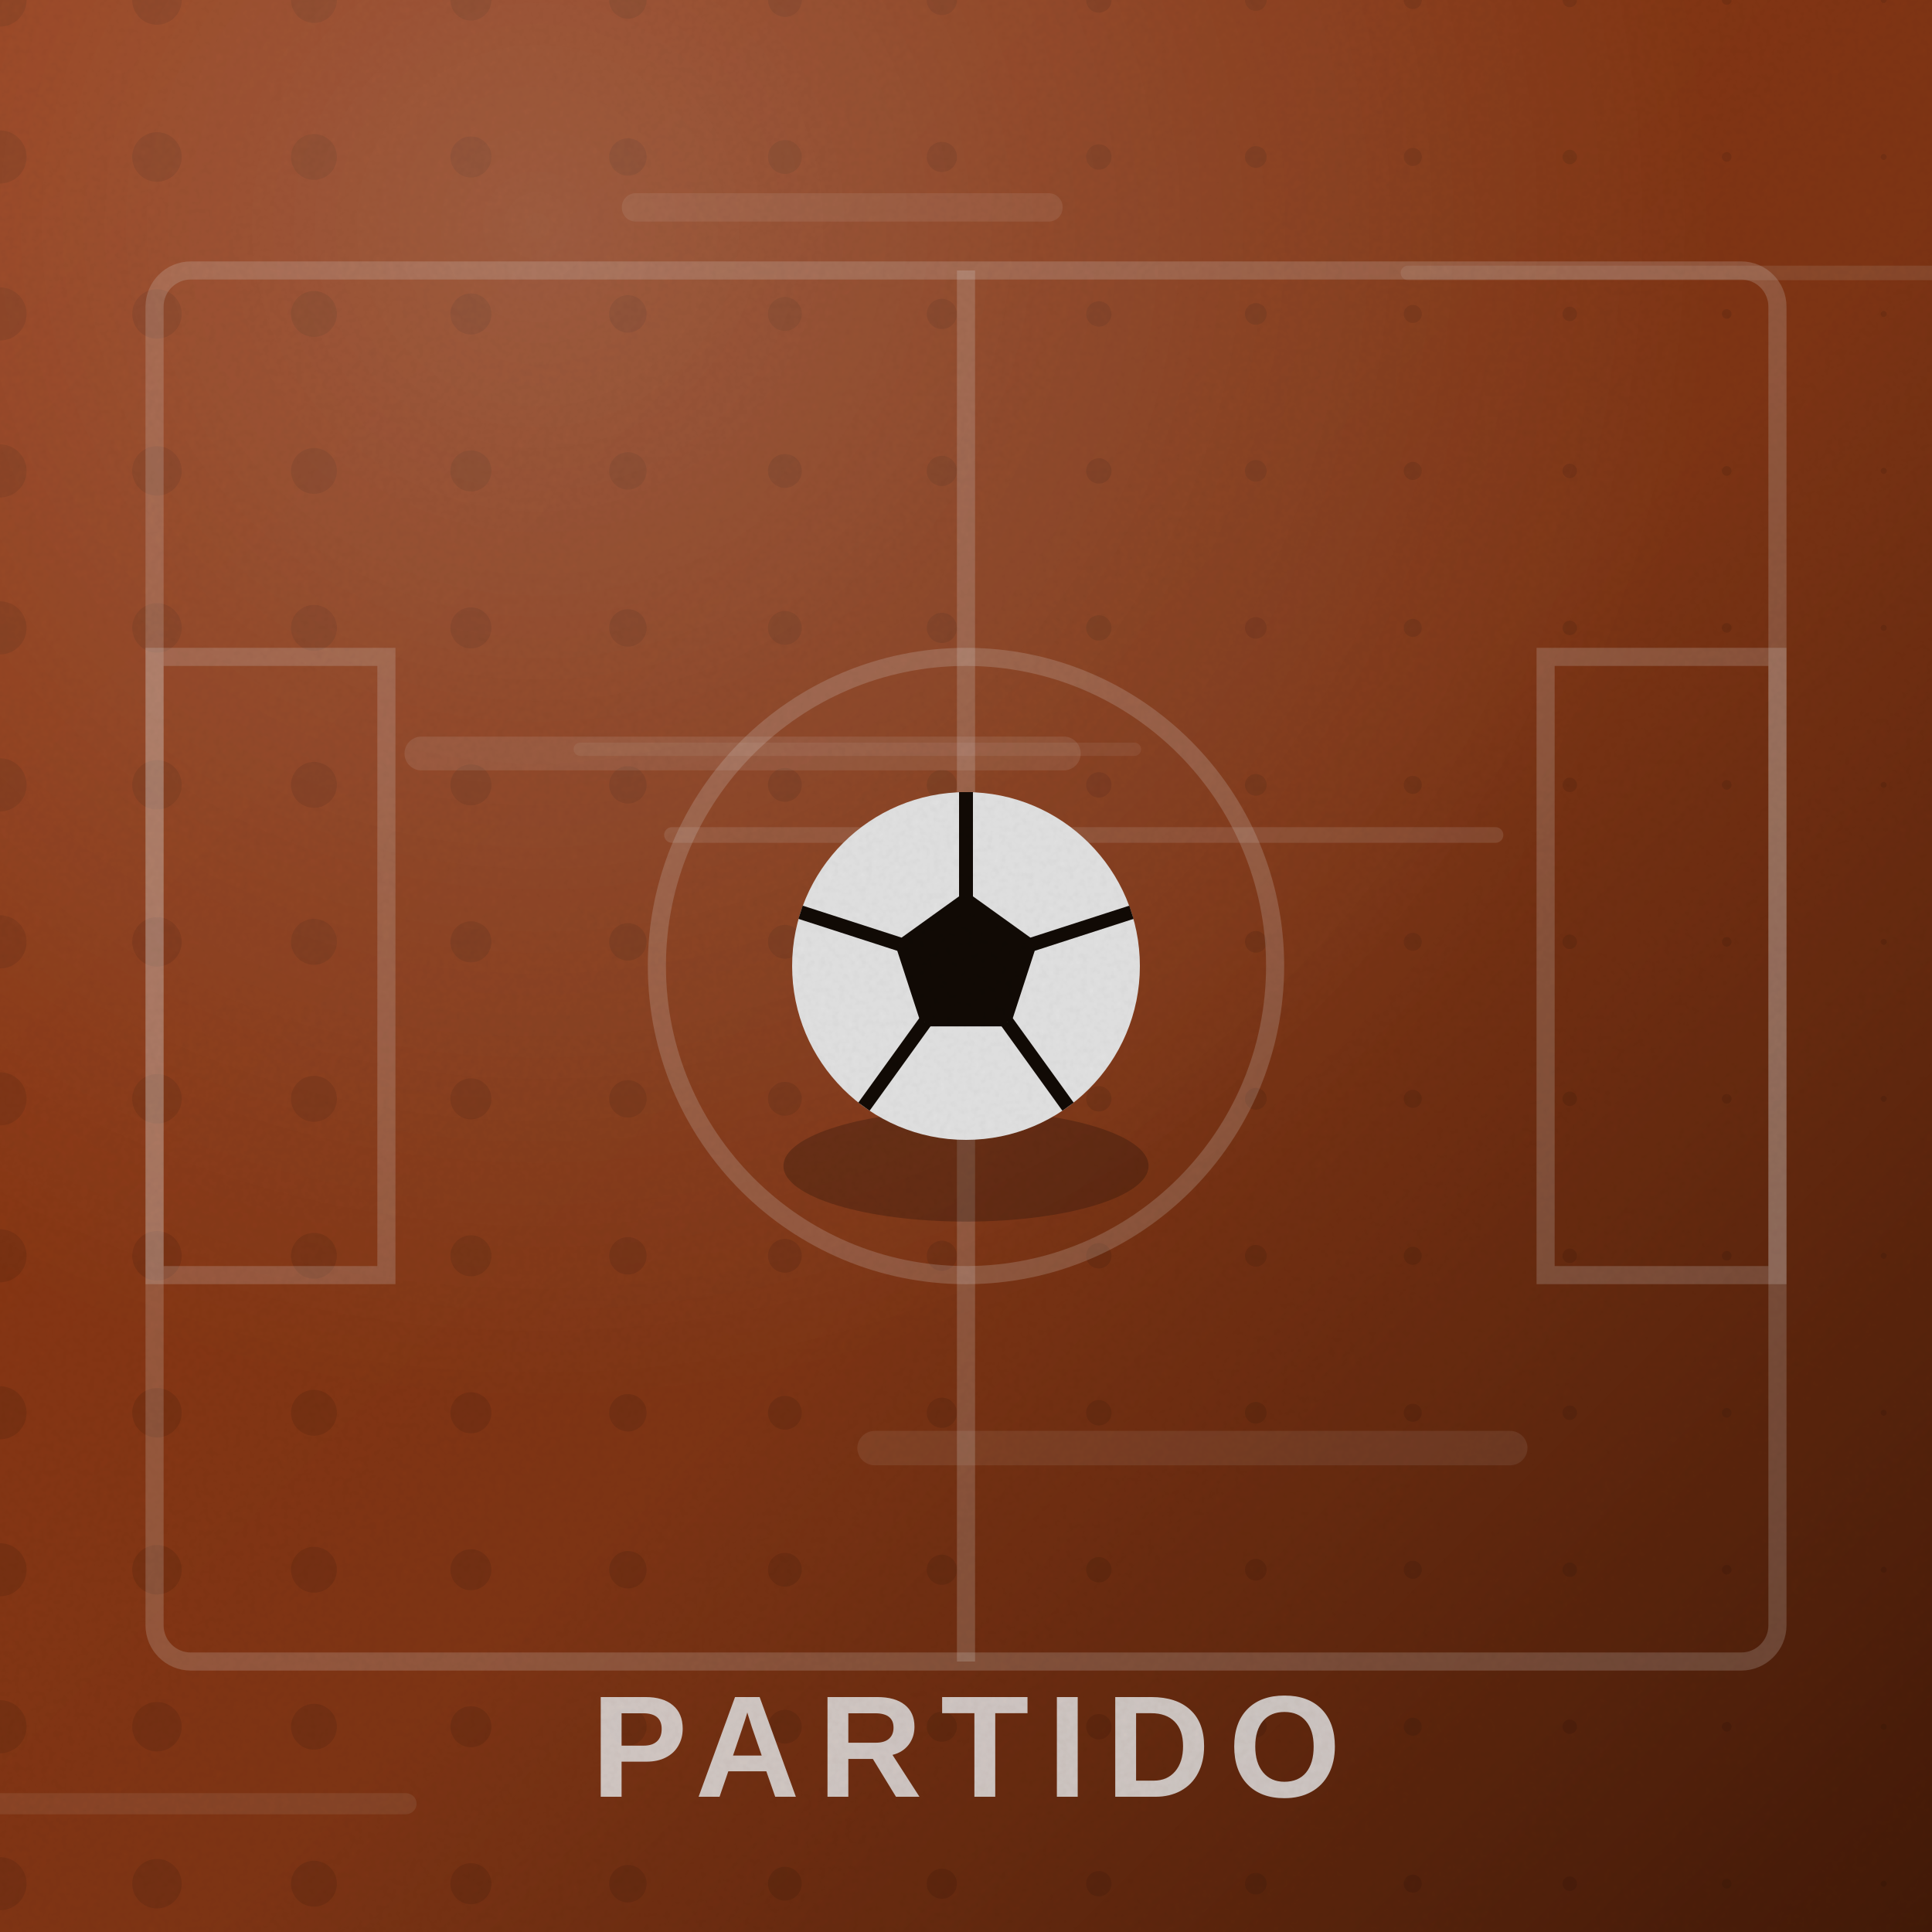
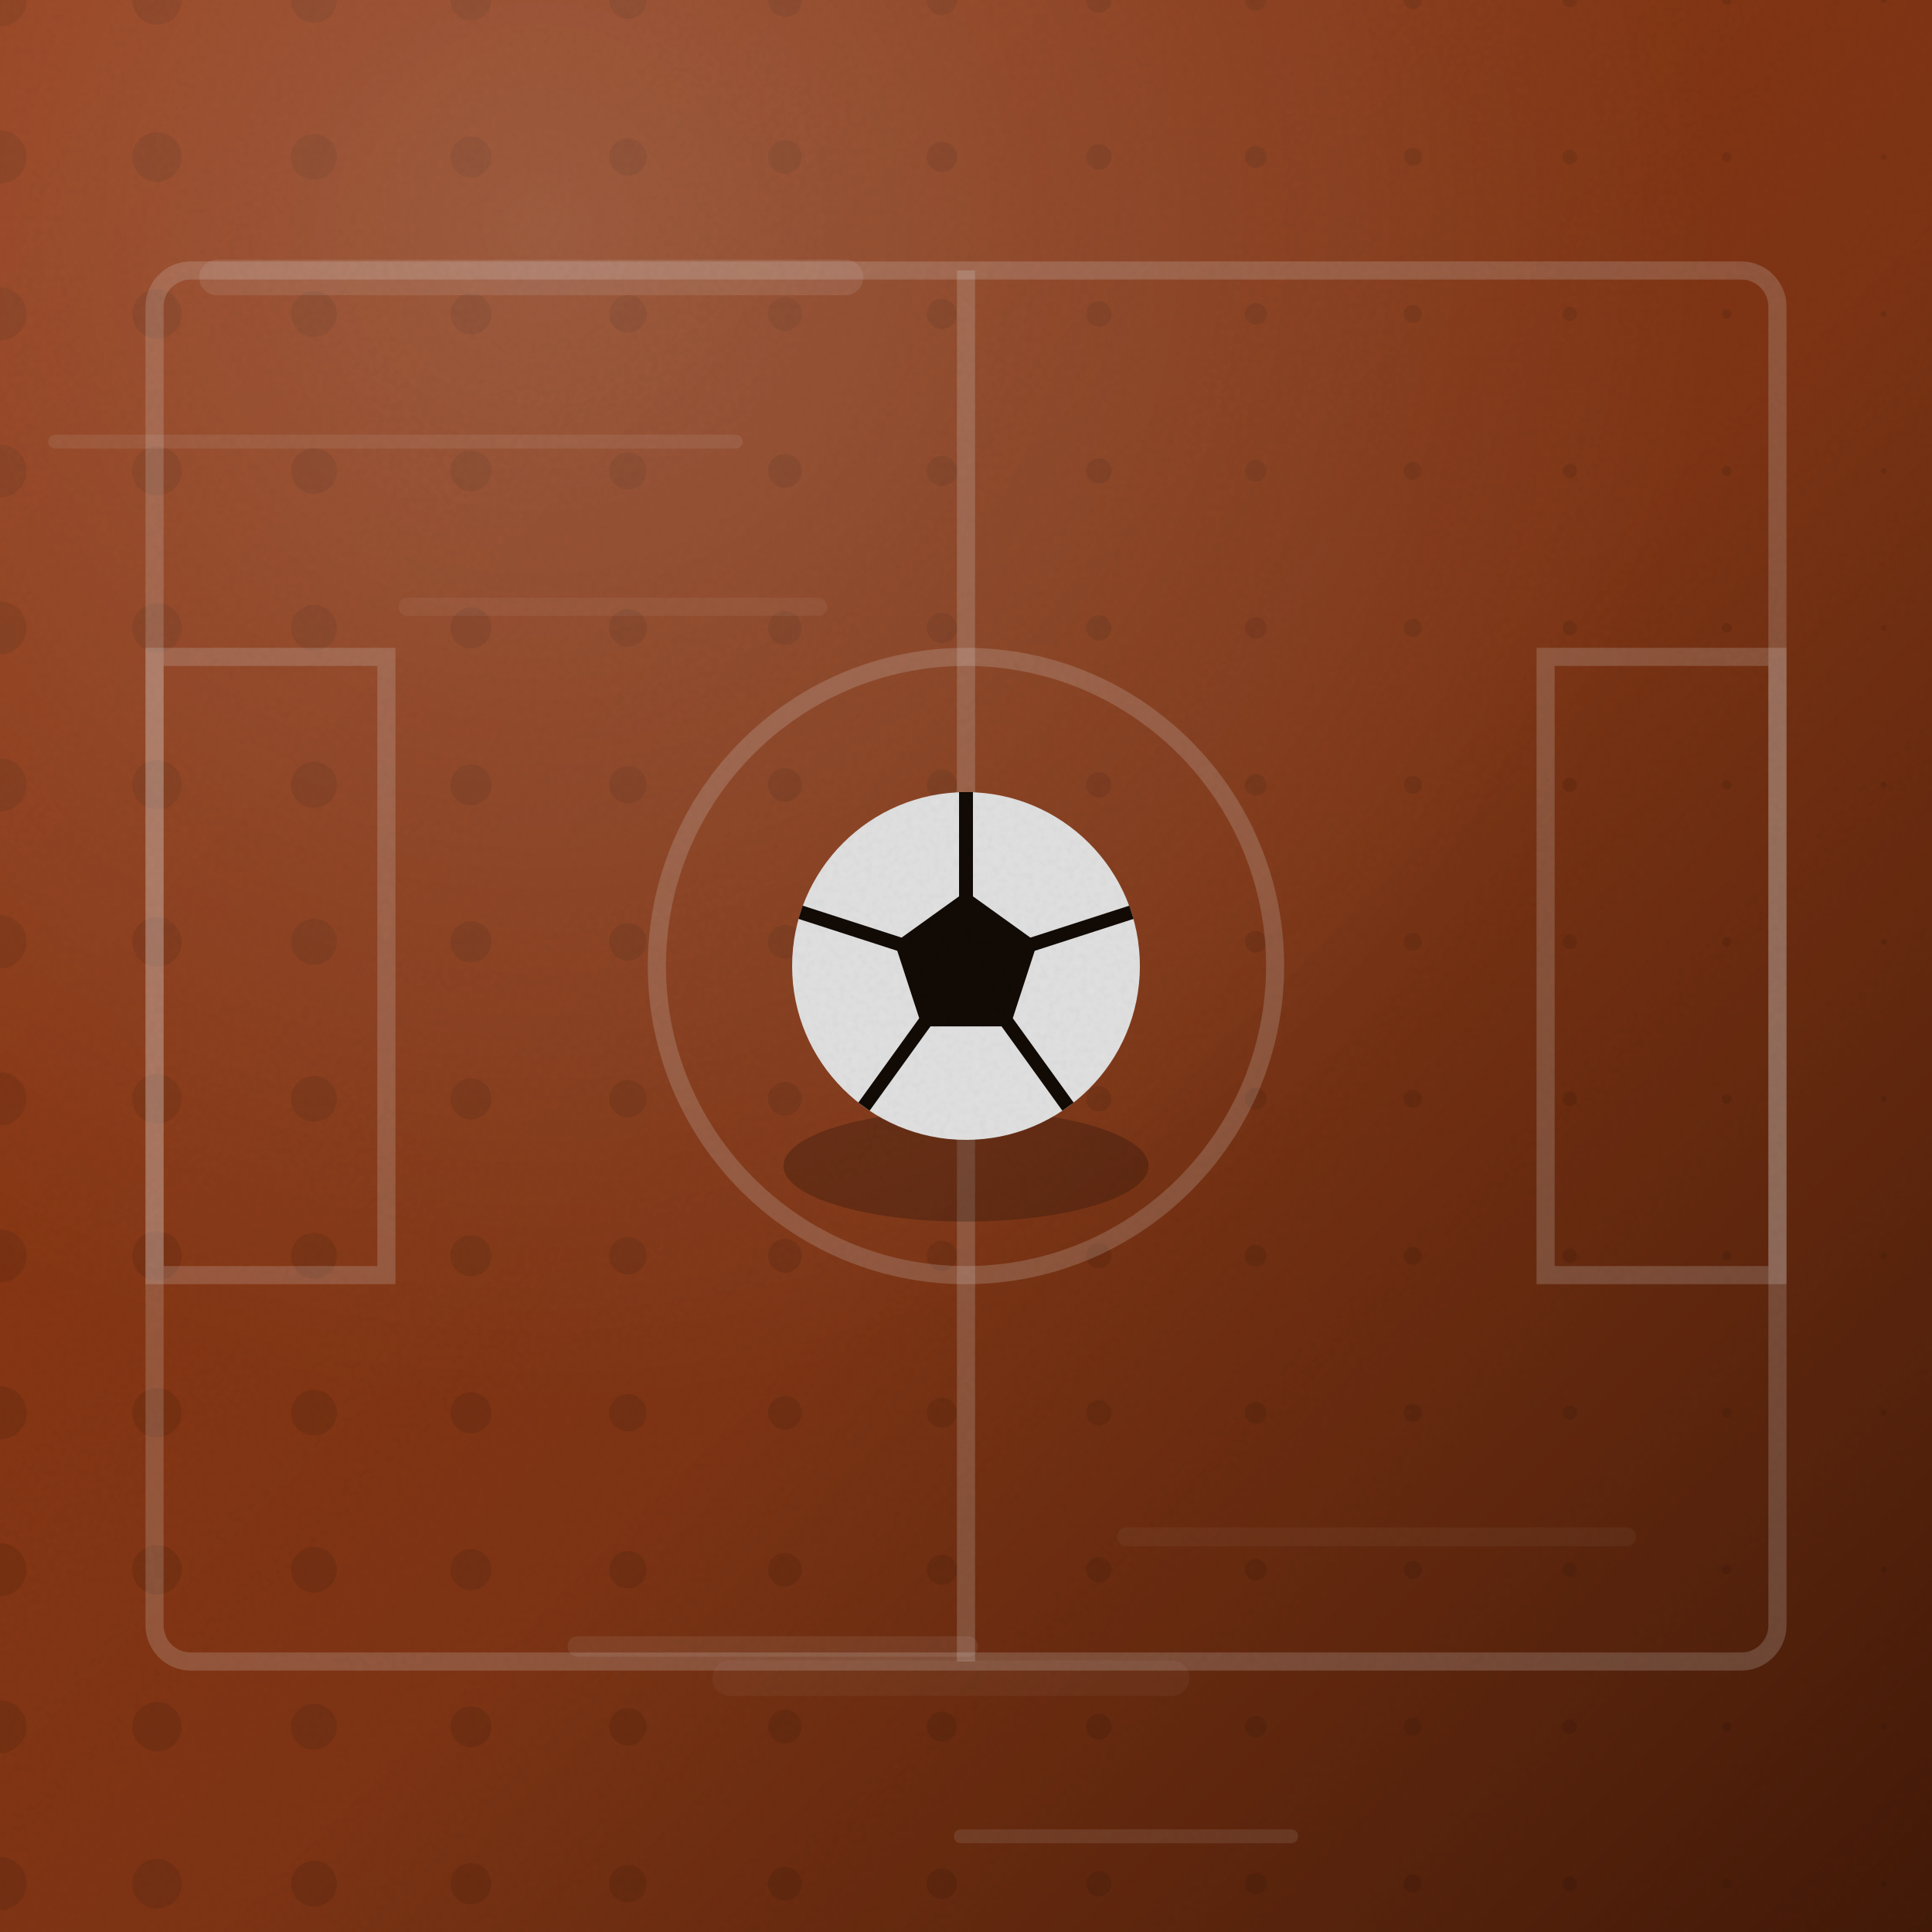
<svg xmlns="http://www.w3.org/2000/svg" viewBox="0 0 320 320" width="320" height="320" role="img" aria-label="story-6.svg">
  <defs>
    <linearGradient id="g" x1="0" y1="0" x2="1" y2="1">
      <stop offset="0" stop-color="#a83e12" />
      <stop offset="0.55" stop-color="#8f3b16" />
      <stop offset="1" stop-color="#4a1c07" />
    </linearGradient>
    <radialGradient id="v" cx="0.28" cy="0.12" r="1.1">
      <stop offset="0" stop-color="#fff" stop-opacity="0.22" />
      <stop offset="0.55" stop-color="#fff" stop-opacity="0" />
    </radialGradient>
    <filter id="n">
      <feTurbulence type="fractalNoise" baseFrequency="0.9" numOctaves="2" stitchTiles="stitch" result="t" />
      <feColorMatrix in="t" type="matrix" values="0 0 0 0 0 0 0 0 0 0 0 0 0 0 0 0 0 0 0.045 0" />
    </filter>
  </defs>
  <rect width="320" height="320" fill="url(#g)" />
  <g fill="#000" opacity="0.1">
    <circle cx="0" cy="0" r="4.4" />
    <circle cx="26" cy="0" r="4.1" />
    <circle cx="52" cy="0" r="3.8" />
    <circle cx="78" cy="0" r="3.4" />
    <circle cx="104" cy="0" r="3.1" />
    <circle cx="130" cy="0" r="2.8" />
    <circle cx="156" cy="0" r="2.5" />
    <circle cx="182" cy="0" r="2.1" />
    <circle cx="208" cy="0" r="1.8" />
    <circle cx="234" cy="0" r="1.5" />
    <circle cx="260" cy="0" r="1.2" />
    <circle cx="286" cy="0" r="0.8" />
    <circle cx="312" cy="0" r="0.5" />
    <circle cx="0" cy="26" r="4.4" />
    <circle cx="26" cy="26" r="4.1" />
    <circle cx="52" cy="26" r="3.8" />
    <circle cx="78" cy="26" r="3.4" />
    <circle cx="104" cy="26" r="3.1" />
    <circle cx="130" cy="26" r="2.8" />
    <circle cx="156" cy="26" r="2.5" />
    <circle cx="182" cy="26" r="2.1" />
    <circle cx="208" cy="26" r="1.8" />
    <circle cx="234" cy="26" r="1.5" />
    <circle cx="260" cy="26" r="1.2" />
    <circle cx="286" cy="26" r="0.8" />
    <circle cx="312" cy="26" r="0.5" />
    <circle cx="0" cy="52" r="4.4" />
    <circle cx="26" cy="52" r="4.1" />
    <circle cx="52" cy="52" r="3.8" />
    <circle cx="78" cy="52" r="3.4" />
    <circle cx="104" cy="52" r="3.1" />
    <circle cx="130" cy="52" r="2.8" />
    <circle cx="156" cy="52" r="2.5" />
    <circle cx="182" cy="52" r="2.1" />
    <circle cx="208" cy="52" r="1.8" />
    <circle cx="234" cy="52" r="1.5" />
    <circle cx="260" cy="52" r="1.2" />
    <circle cx="286" cy="52" r="0.8" />
    <circle cx="312" cy="52" r="0.5" />
    <circle cx="0" cy="78" r="4.4" />
    <circle cx="26" cy="78" r="4.1" />
    <circle cx="52" cy="78" r="3.8" />
    <circle cx="78" cy="78" r="3.4" />
    <circle cx="104" cy="78" r="3.1" />
    <circle cx="130" cy="78" r="2.8" />
    <circle cx="156" cy="78" r="2.5" />
    <circle cx="182" cy="78" r="2.1" />
    <circle cx="208" cy="78" r="1.8" />
    <circle cx="234" cy="78" r="1.5" />
    <circle cx="260" cy="78" r="1.2" />
    <circle cx="286" cy="78" r="0.8" />
    <circle cx="312" cy="78" r="0.5" />
    <circle cx="0" cy="104" r="4.4" />
    <circle cx="26" cy="104" r="4.1" />
    <circle cx="52" cy="104" r="3.8" />
    <circle cx="78" cy="104" r="3.4" />
    <circle cx="104" cy="104" r="3.1" />
    <circle cx="130" cy="104" r="2.8" />
    <circle cx="156" cy="104" r="2.5" />
    <circle cx="182" cy="104" r="2.1" />
    <circle cx="208" cy="104" r="1.8" />
    <circle cx="234" cy="104" r="1.5" />
    <circle cx="260" cy="104" r="1.2" />
    <circle cx="286" cy="104" r="0.8" />
    <circle cx="312" cy="104" r="0.5" />
    <circle cx="0" cy="130" r="4.4" />
    <circle cx="26" cy="130" r="4.1" />
    <circle cx="52" cy="130" r="3.8" />
    <circle cx="78" cy="130" r="3.4" />
    <circle cx="104" cy="130" r="3.1" />
    <circle cx="130" cy="130" r="2.8" />
    <circle cx="156" cy="130" r="2.5" />
    <circle cx="182" cy="130" r="2.1" />
    <circle cx="208" cy="130" r="1.8" />
    <circle cx="234" cy="130" r="1.5" />
    <circle cx="260" cy="130" r="1.2" />
    <circle cx="286" cy="130" r="0.8" />
    <circle cx="312" cy="130" r="0.5" />
    <circle cx="0" cy="156" r="4.4" />
    <circle cx="26" cy="156" r="4.1" />
    <circle cx="52" cy="156" r="3.8" />
    <circle cx="78" cy="156" r="3.4" />
    <circle cx="104" cy="156" r="3.1" />
    <circle cx="130" cy="156" r="2.8" />
    <circle cx="156" cy="156" r="2.5" />
    <circle cx="182" cy="156" r="2.1" />
    <circle cx="208" cy="156" r="1.8" />
    <circle cx="234" cy="156" r="1.5" />
    <circle cx="260" cy="156" r="1.2" />
    <circle cx="286" cy="156" r="0.8" />
    <circle cx="312" cy="156" r="0.5" />
    <circle cx="0" cy="182" r="4.4" />
    <circle cx="26" cy="182" r="4.1" />
    <circle cx="52" cy="182" r="3.8" />
    <circle cx="78" cy="182" r="3.4" />
    <circle cx="104" cy="182" r="3.1" />
    <circle cx="130" cy="182" r="2.8" />
    <circle cx="156" cy="182" r="2.5" />
    <circle cx="182" cy="182" r="2.1" />
    <circle cx="208" cy="182" r="1.8" />
    <circle cx="234" cy="182" r="1.5" />
    <circle cx="260" cy="182" r="1.2" />
    <circle cx="286" cy="182" r="0.8" />
    <circle cx="312" cy="182" r="0.5" />
    <circle cx="0" cy="208" r="4.4" />
    <circle cx="26" cy="208" r="4.1" />
    <circle cx="52" cy="208" r="3.8" />
    <circle cx="78" cy="208" r="3.4" />
    <circle cx="104" cy="208" r="3.1" />
    <circle cx="130" cy="208" r="2.8" />
    <circle cx="156" cy="208" r="2.5" />
    <circle cx="182" cy="208" r="2.1" />
    <circle cx="208" cy="208" r="1.8" />
    <circle cx="234" cy="208" r="1.5" />
    <circle cx="260" cy="208" r="1.2" />
    <circle cx="286" cy="208" r="0.8" />
    <circle cx="312" cy="208" r="0.5" />
    <circle cx="0" cy="234" r="4.4" />
    <circle cx="26" cy="234" r="4.1" />
    <circle cx="52" cy="234" r="3.8" />
    <circle cx="78" cy="234" r="3.4" />
    <circle cx="104" cy="234" r="3.1" />
    <circle cx="130" cy="234" r="2.8" />
    <circle cx="156" cy="234" r="2.5" />
    <circle cx="182" cy="234" r="2.1" />
    <circle cx="208" cy="234" r="1.8" />
    <circle cx="234" cy="234" r="1.5" />
    <circle cx="260" cy="234" r="1.2" />
    <circle cx="286" cy="234" r="0.8" />
    <circle cx="312" cy="234" r="0.5" />
    <circle cx="0" cy="260" r="4.4" />
    <circle cx="26" cy="260" r="4.1" />
    <circle cx="52" cy="260" r="3.8" />
    <circle cx="78" cy="260" r="3.4" />
    <circle cx="104" cy="260" r="3.1" />
    <circle cx="130" cy="260" r="2.8" />
    <circle cx="156" cy="260" r="2.5" />
    <circle cx="182" cy="260" r="2.1" />
    <circle cx="208" cy="260" r="1.8" />
    <circle cx="234" cy="260" r="1.5" />
    <circle cx="260" cy="260" r="1.2" />
    <circle cx="286" cy="260" r="0.8" />
    <circle cx="312" cy="260" r="0.5" />
    <circle cx="0" cy="286" r="4.4" />
    <circle cx="26" cy="286" r="4.1" />
    <circle cx="52" cy="286" r="3.8" />
    <circle cx="78" cy="286" r="3.4" />
    <circle cx="104" cy="286" r="3.1" />
    <circle cx="130" cy="286" r="2.8" />
    <circle cx="156" cy="286" r="2.5" />
    <circle cx="182" cy="286" r="2.1" />
    <circle cx="208" cy="286" r="1.8" />
    <circle cx="234" cy="286" r="1.5" />
    <circle cx="260" cy="286" r="1.2" />
    <circle cx="286" cy="286" r="0.8" />
    <circle cx="312" cy="286" r="0.5" />
    <circle cx="0" cy="312" r="4.4" />
    <circle cx="26" cy="312" r="4.1" />
    <circle cx="52" cy="312" r="3.8" />
    <circle cx="78" cy="312" r="3.4" />
    <circle cx="104" cy="312" r="3.1" />
    <circle cx="130" cy="312" r="2.8" />
    <circle cx="156" cy="312" r="2.5" />
    <circle cx="182" cy="312" r="2.1" />
    <circle cx="208" cy="312" r="1.8" />
    <circle cx="234" cy="312" r="1.5" />
    <circle cx="260" cy="312" r="1.2" />
    <circle cx="286" cy="312" r="0.8" />
    <circle cx="312" cy="312" r="0.5" />
    <circle cx="0" cy="338" r="4.4" />
    <circle cx="26" cy="338" r="4.1" />
    <circle cx="52" cy="338" r="3.8" />
    <circle cx="78" cy="338" r="3.4" />
    <circle cx="104" cy="338" r="3.1" />
    <circle cx="130" cy="338" r="2.8" />
    <circle cx="156" cy="338" r="2.5" />
    <circle cx="182" cy="338" r="2.1" />
    <circle cx="208" cy="338" r="1.8" />
    <circle cx="234" cy="338" r="1.5" />
    <circle cx="260" cy="338" r="1.2" />
    <circle cx="286" cy="338" r="0.8" />
    <circle cx="312" cy="338" r="0.5" />
  </g>
  <rect width="320" height="320" fill="url(#v)" />
-   <rect x="67" y="122" width="112" height="5.6" fill="#fff" opacity="0.11" rx="2.8" />
-   <rect x="103" y="32" width="73" height="4.7" fill="#fff" opacity="0.10" rx="2.3" />
-   <rect x="232" y="44" width="100" height="2.4" fill="#fff" opacity="0.11" rx="1.2" />
-   <rect x="-7" y="297" width="76" height="3.5" fill="#fff" opacity="0.09" rx="1.8" />
-   <rect x="142" y="237" width="111" height="5.7" fill="#fff" opacity="0.09" rx="2.9" />
-   <rect x="110" y="137" width="139" height="2.6" fill="#fff" opacity="0.13" rx="1.3" />
-   <rect x="95" y="123" width="94" height="2.2" fill="#fff" opacity="0.08" rx="1.1" />
+   <rect x="66" y="99" width="71" height="3.0" fill="#fff" opacity="0.07" rx="1.5" />
+   <rect x="33" y="43" width="110" height="5.9" fill="#fff" opacity="0.12" rx="3.0" />
+   <rect x="158" y="303" width="57" height="2.3" fill="#fff" opacity="0.11" rx="1.1" />
+   <rect x="118" y="275" width="79" height="5.9" fill="#fff" opacity="0.05" rx="2.9" />
+   <rect x="185" y="253" width="86" height="3.1" fill="#fff" opacity="0.05" rx="1.6" />
+   <rect x="94" y="271" width="68" height="3.4" fill="#fff" opacity="0.09" rx="1.7" />
+   <rect x="8" y="72" width="115" height="2.3" fill="#fff" opacity="0.10" rx="1.2" />
  <g stroke="#fff" stroke-opacity="0.2" fill="none" stroke-width="3">
    <rect x="25.6" y="44.8" width="268.8" height="230.4" rx="6" />
    <line x1="160.0" y1="44.8" x2="160.0" y2="275.2" />
    <circle cx="160.0" cy="160.0" r="51.2" />
    <rect x="25.6" y="108.8" width="38.4" height="102.4" />
    <rect x="256.0" y="108.8" width="38.4" height="102.4" />
  </g>
  <g opacity="1">
    <ellipse cx="160.0" cy="193.12" rx="30.24" ry="9.216" fill="#000" opacity="0.22" />
    <circle cx="160.0" cy="160.0" r="28.8" fill="#fff" />
    <polygon points="160.0,148.5 171.0,156.4 166.8,169.3 153.2,169.3 149.0,156.4" fill="#120a04" />
    <line x1="160.0" y1="148.5" x2="160.0" y2="131.2" stroke="#120a04" stroke-width="2.3" />
    <line x1="171.0" y1="156.4" x2="187.4" y2="151.1" stroke="#120a04" stroke-width="2.3" />
    <line x1="166.8" y1="169.3" x2="176.9" y2="183.3" stroke="#120a04" stroke-width="2.3" />
    <line x1="153.2" y1="169.3" x2="143.1" y2="183.3" stroke="#120a04" stroke-width="2.3" />
    <line x1="149.0" y1="156.4" x2="132.6" y2="151.1" stroke="#120a04" stroke-width="2.3" />
    <line x1="160.0" y1="148.5" x2="171.0" y2="156.4" stroke="#120a04" stroke-width="1.4" />
    <line x1="171.0" y1="156.4" x2="166.8" y2="169.3" stroke="#120a04" stroke-width="1.4" />
    <line x1="166.8" y1="169.3" x2="153.2" y2="169.3" stroke="#120a04" stroke-width="1.4" />
    <line x1="153.2" y1="169.3" x2="149.0" y2="156.4" stroke="#120a04" stroke-width="1.4" />
    <line x1="149.0" y1="156.4" x2="160.0" y2="148.5" stroke="#120a04" stroke-width="1.4" />
  </g>
-   <text x="160.0" y="297.6" text-anchor="middle" font-family="Arial,Helvetica,sans-serif" font-weight="700" font-size="24" letter-spacing="3" fill="#fff" opacity="0.85">PARTIDO</text>
  <rect width="320" height="320" filter="url(#n)" />
  <rect width="320" height="320" fill="#0a0a0c" opacity="0.12" />
</svg>
